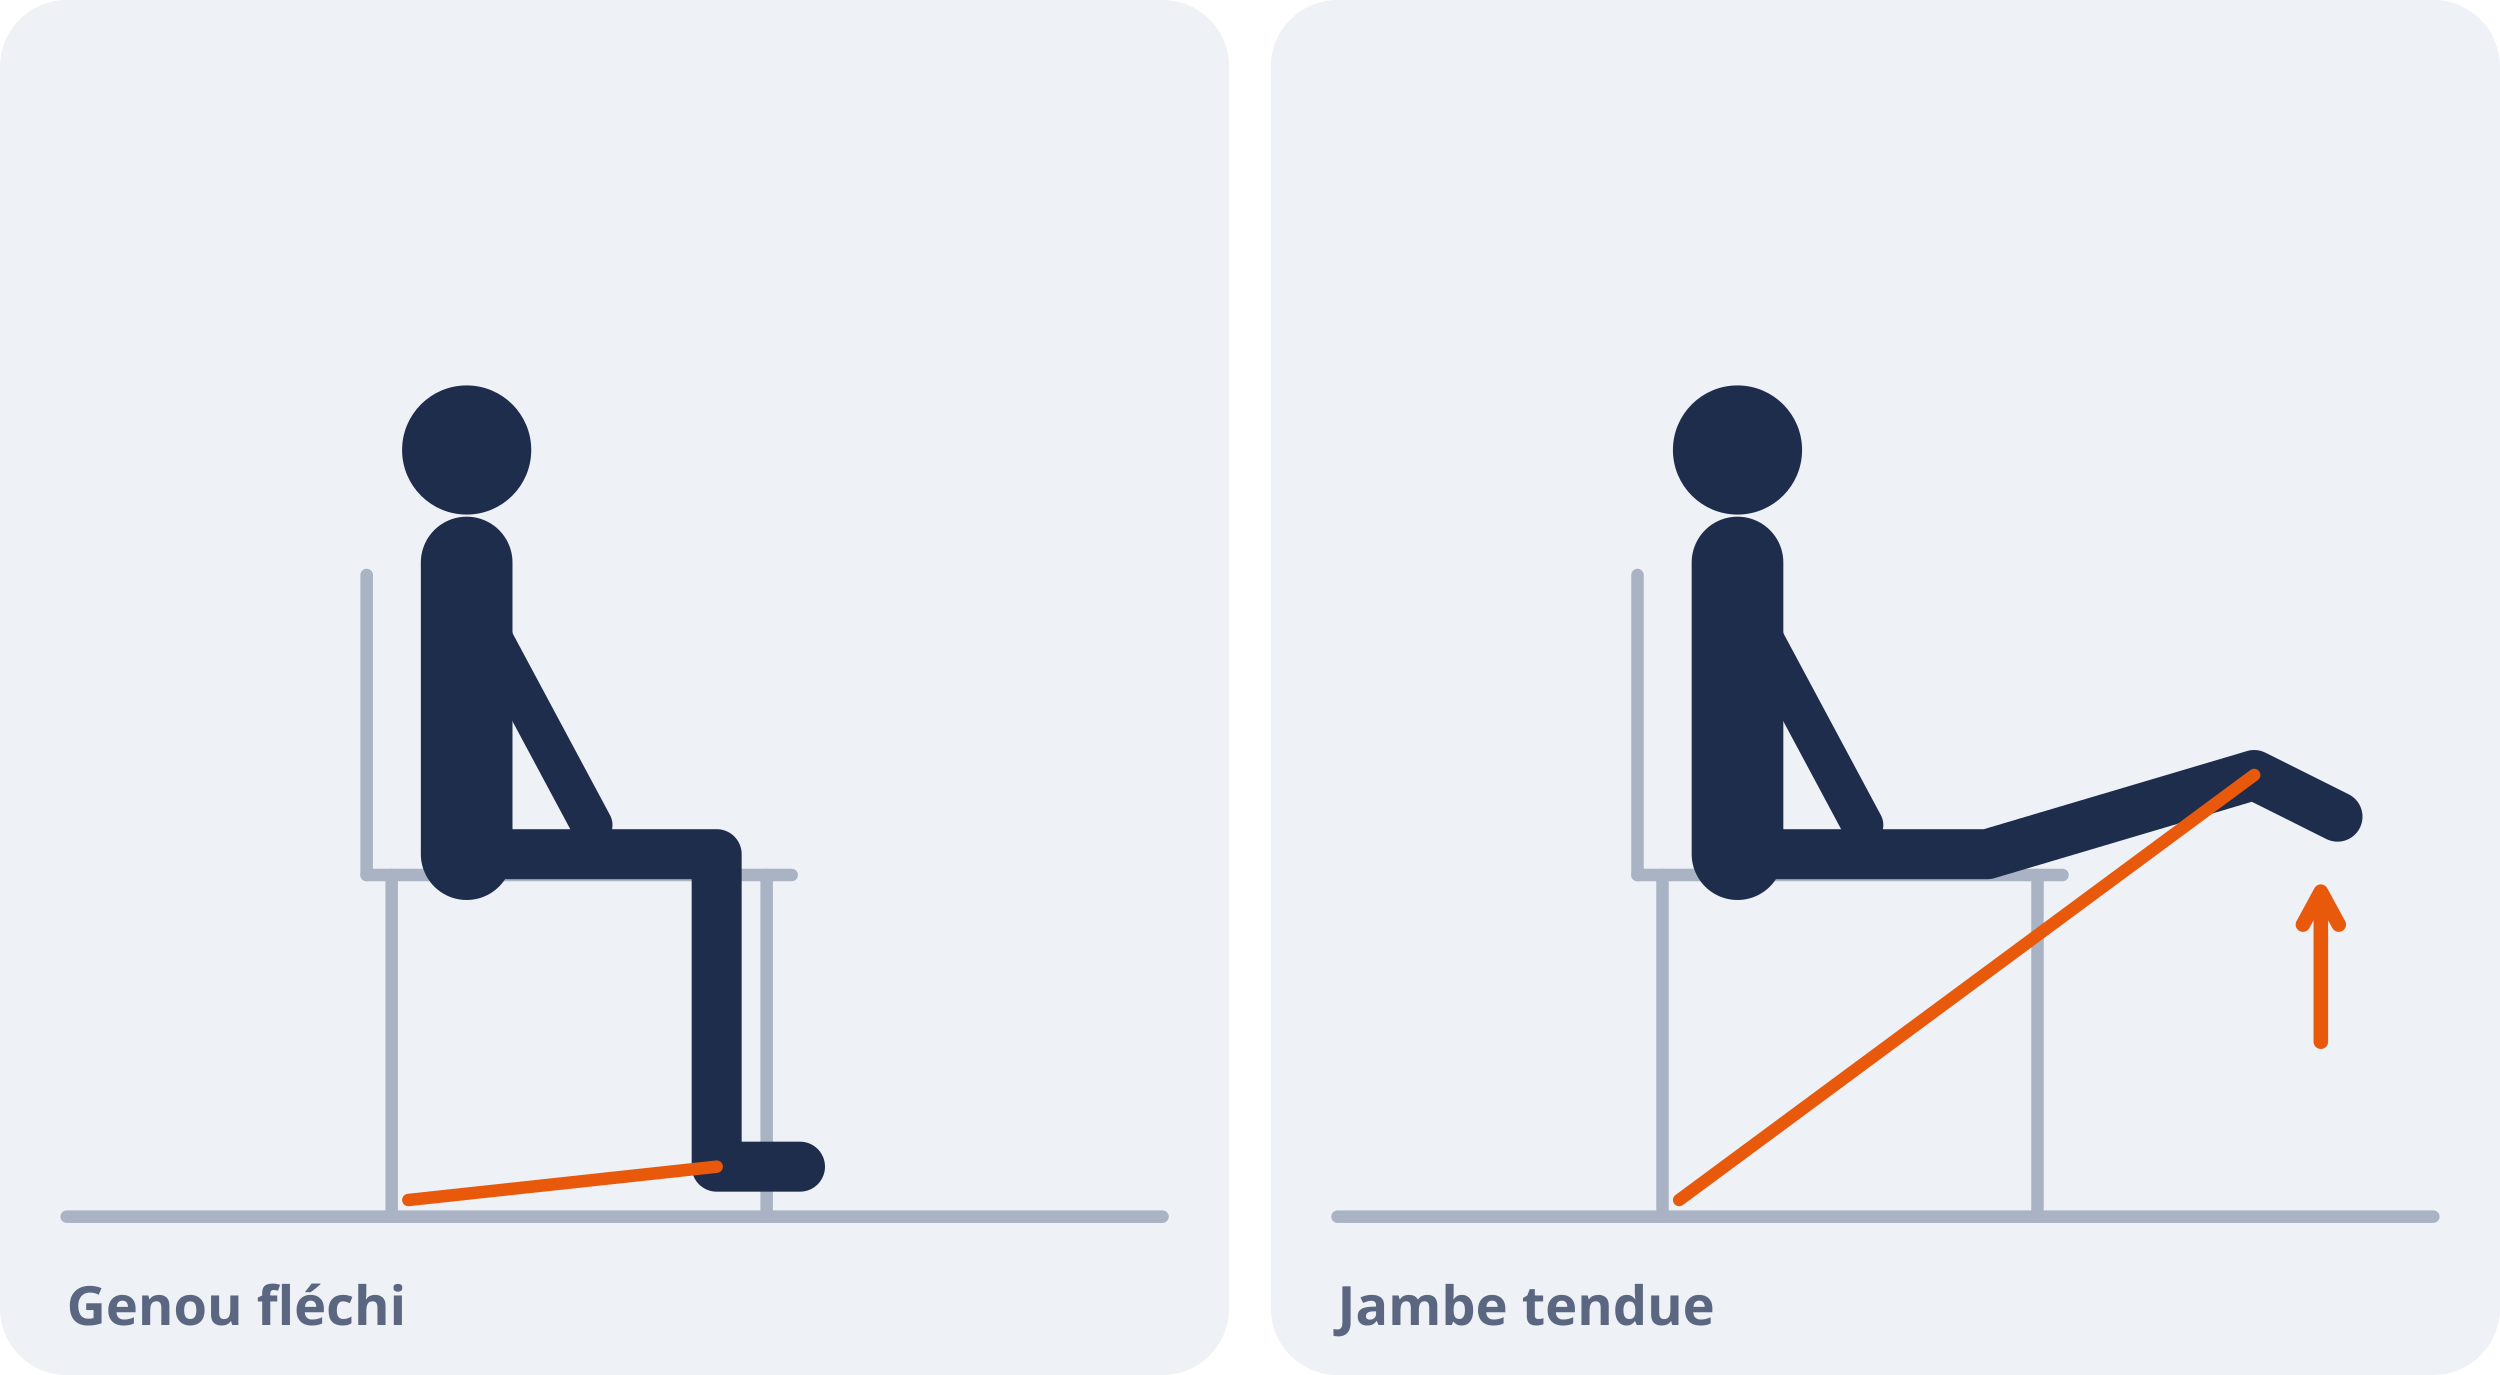
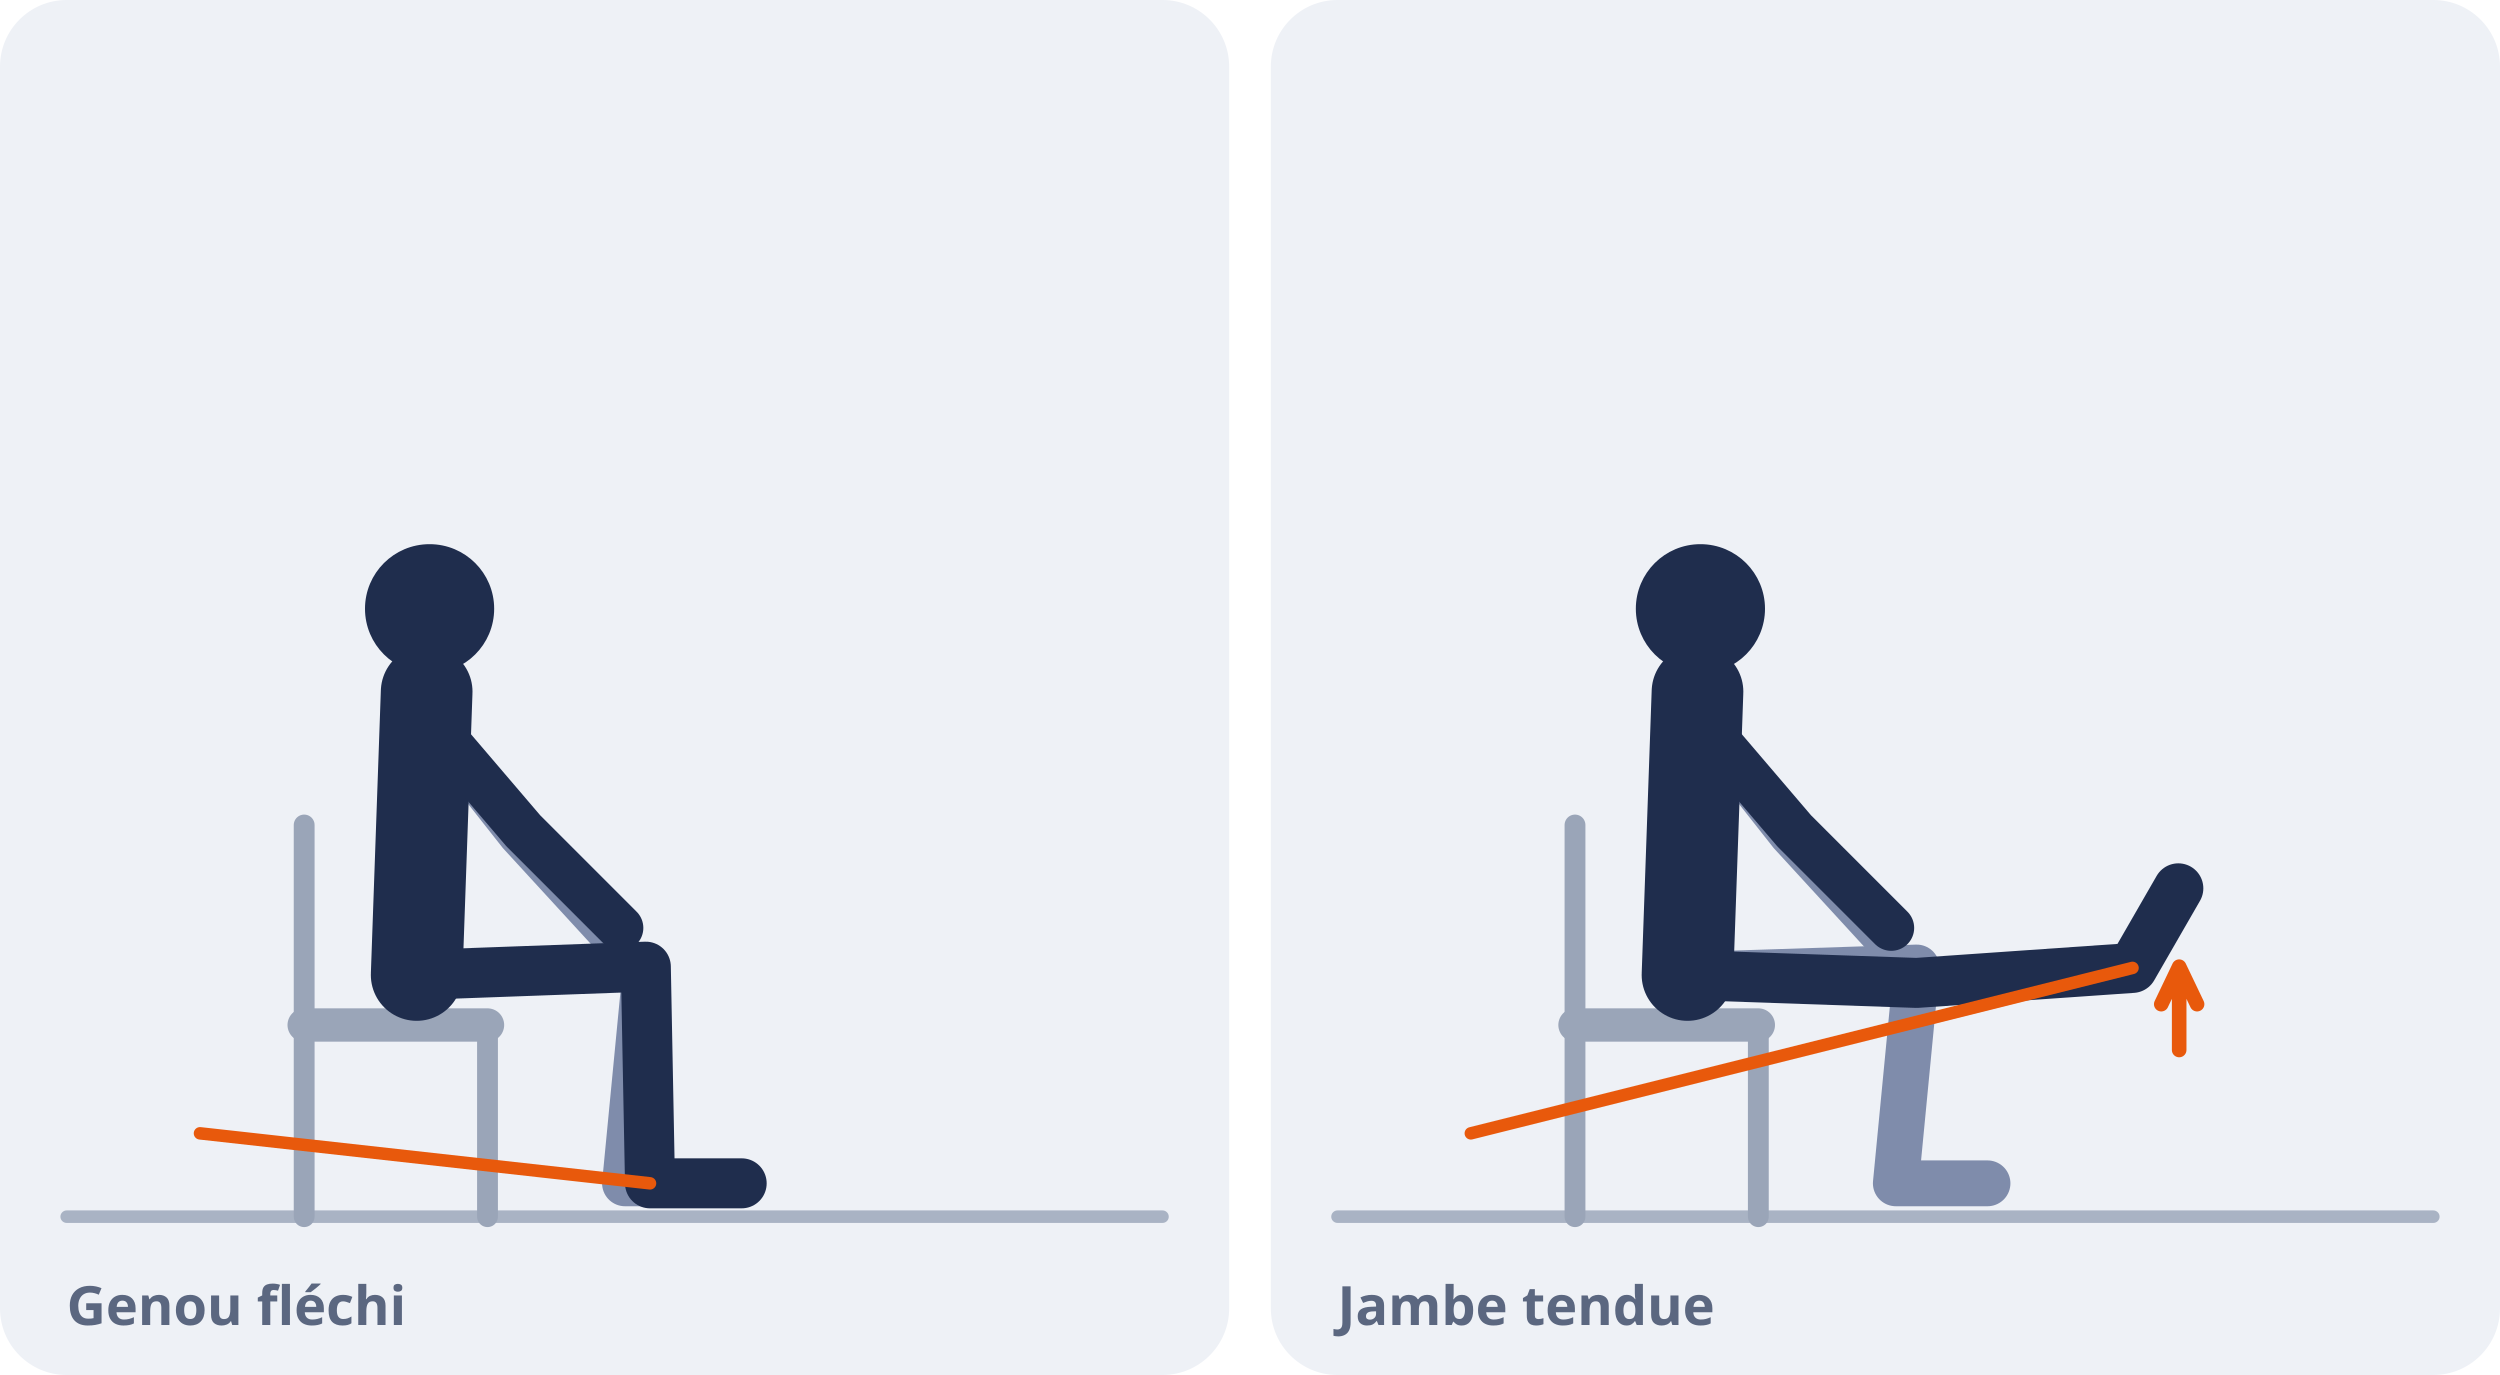
<svg xmlns="http://www.w3.org/2000/svg" viewBox="0 0 600 330" role="img" aria-labelledby="t">
  <style>.bg{fill:#eef1f6}.gr{stroke:#a9b3c4;stroke-width:3;stroke-linecap:round}.bn{stroke:#1f2d4d;fill:none;stroke-linecap:round;stroke-linejoin:round}.bf{stroke:#7f8cab;fill:none;stroke-linecap:round;stroke-linejoin:round}.bh{fill:#1f2d4d}.pr{fill:#c9d1de;stroke:#9aa5b8;stroke-width:1.5}.wb{fill:#dbe1ec}.prl{stroke:#9aa5b8;fill:none;stroke-linecap:round}.ac{stroke:#e8590c;fill:#e8590c;stroke-linecap:round}polyline.ac{fill:none}.arw{stroke:#e8590c;stroke-width:3.5;fill:none;stroke-linecap:round;stroke-linejoin:round}.arc{stroke:#e8590c;stroke-width:3;fill:none;stroke-dasharray:6 5}.tw{stroke:#e0a93c;fill:none;stroke-linecap:round;stroke-linejoin:round}.db{stroke:#4a5568}.dbi{stroke:#8793a8}.bag{fill:#3b7a57;stroke:#285a3f;stroke-width:1.5}.bagp{fill:#2f6849}.pl{fill:#4a5568;fill-opacity:.3;stroke:#4a5568;stroke-width:5}.plh{fill:#4a5568}.pl2{fill:#4a5568;stroke:#2d3748;stroke-width:1}.sf{stroke:#e0a93c;fill:none;stroke-linecap:round}.sb{fill:#8fb8de;fill-opacity:.6;stroke:#4f83b3;stroke-width:3}.mb{fill:#c9884a;stroke:#8a5a2b;stroke-width:2}.mbs{stroke:#8a5a2b;stroke-width:2;fill:none}.wh{fill:#4a5568;stroke:#2d3748;stroke-width:2}.whh{fill:#c9d1de}.vest{stroke:#2f9e8f;fill:none}.vestp{stroke:#1d6b60;fill:none}.bsd{fill:#4a7fb5;stroke:#2f5a86;stroke-width:2}.bsb{fill:#33415c;stroke:#1f2d4d;stroke-width:1.5}.lbl{font:600 13px system-ui,sans-serif;fill:#5b6780}@media (prefers-color-scheme:dark){.vest{stroke:#3fbfae}.vestp{stroke:#1d6b60}.bsd{fill:#5b93cb;stroke:#a9c8e8}.bsb{fill:#b5bfd3;stroke:#e8edf7}.sb{fill:#5d8fc0;fill-opacity:.55;stroke:#8fb8de}.mb{fill:#c9884a;stroke:#e8b07a}.mbs{stroke:#e8b07a}.wh{fill:#b5bfd3;stroke:#e8edf7}.whh{fill:#2d3750}.pl{fill:#b5bfd3;stroke:#b5bfd3}.plh{fill:#b5bfd3}.pl2{fill:#b5bfd3;stroke:#e8edf7}.sf{stroke:#d9b56a}.bg{fill:#1b2233}.gr{stroke:#4a5670}.bn{stroke:#e8edf7}.bf{stroke:#8a97b5}.bh{fill:#e8edf7}.pr{fill:#2d3750;stroke:#4a5670}.wb{fill:#252e44}.prl{stroke:#56637f}.ac{stroke:#ff8a3d;fill:#ff8a3d}.arw,.arc{stroke:#ff8a3d}.tw{stroke:#d9b56a}.db{stroke:#b5bfd3}.dbi{stroke:#7b87a0}.lbl{fill:#9fb0cf}}</style>
  <rect class="bg" x="0" y="0" width="295" height="330" rx="16" />
  <line class="gr" x1="16" y1="292" x2="279" y2="292" />
-   <line class="gr" x1="88" y1="210" x2="190" y2="210" />
-   <line class="gr" x1="88" y1="210" x2="88" y2="138" />
-   <line class="gr" x1="94" y1="210" x2="94" y2="292" />
-   <line class="gr" x1="184" y1="210" x2="184" y2="292" />
-   <polyline class="bn" stroke-width="22" points="112,205 112,135" />
-   <polyline class="bn" stroke-width="12" points="112,205 172,205 172,280 192,280" />
-   <polyline class="bn" stroke-width="10" points="112,142 142,198" />
-   <circle class="bn bh" cx="112" cy="108" r="15" />
-   <polyline class="ac" stroke-width="3" points="172,280 98,288" />
+   <polyline class="prl" stroke-width="5" points="73,292 73,198" />
+   <polyline class="prl" stroke-width="5" points="117,292 117,246" />
+   <polyline class="prl" stroke-width="8" points="73,246 117,246" />
+   <polyline class="bf" stroke-width="10" points="102.2,172 124.5,200.3 146.8,224.6" />
+   <polyline class="bf" stroke-width="11" points="100,234 155,232.2 150,284 172,284" />
+   <polyline class="bn" stroke-width="22" points="100,234 102.4,166" />
+   <polyline class="bn" stroke-width="12" points="100,234 155,232 156,284 178,284" />
+   <polyline class="bn" stroke-width="11" points="102.2,172 125.6,199.4 148.9,222.7" />
+   <circle class="bn bh" cx="103.1" cy="146.1" r="15" />
+   <polyline class="ac" stroke-width="3" points="156,284 48,272" />
  <text class="lbl" x="16" y="318">Genou fléchi</text>
  <rect class="bg" x="305" y="0" width="295" height="330" rx="16" />
  <line class="gr" x1="321" y1="292" x2="584" y2="292" />
-   <line class="gr" x1="393" y1="210" x2="495" y2="210" />
-   <line class="gr" x1="393" y1="210" x2="393" y2="138" />
-   <line class="gr" x1="399" y1="210" x2="399" y2="292" />
-   <line class="gr" x1="489" y1="210" x2="489" y2="292" />
-   <polyline class="bn" stroke-width="22" points="417,205 417,135" />
-   <polyline class="bn" stroke-width="12" points="417,205 477,205 541,186 561,196" />
-   <polyline class="bn" stroke-width="10" points="417,142 447,198" />
-   <circle class="bn bh" cx="417" cy="108" r="15" />
-   <polyline class="ac" stroke-width="3" points="541,186 403,288" />
-   <path class="arw" d="M557,250 L557,214 M552.7,221.9 L557,214 L561.3,221.9" />
+   <polyline class="prl" stroke-width="5" points="378,292 378,198" />
+   <polyline class="prl" stroke-width="5" points="422,292 422,246" />
+   <polyline class="prl" stroke-width="8" points="378,246 422,246" />
+   <polyline class="bf" stroke-width="10" points="407.2,172 429.5,200.3 451.8,224.6" />
+   <polyline class="bf" stroke-width="11" points="405,234 460,232.2 455,284 477,284" />
+   <polyline class="bn" stroke-width="22" points="405,234 407.4,166" />
+   <polyline class="bn" stroke-width="12" points="405,234 460,235.9 511.8,232.3 522.8,213.2" />
+   <polyline class="bn" stroke-width="11" points="407.2,172 430.6,199.4 453.9,222.7" />
+   <circle class="bn bh" cx="408.1" cy="146.1" r="15" />
+   <polyline class="ac" stroke-width="3" points="511.8,232.3 353,272" />
+   <path class="arw" d="M523,252 L523,232 M527.3,241 L523,232 L518.7,241" />
  <text class="lbl" x="321" y="318">Jambe tendue</text>
</svg>
